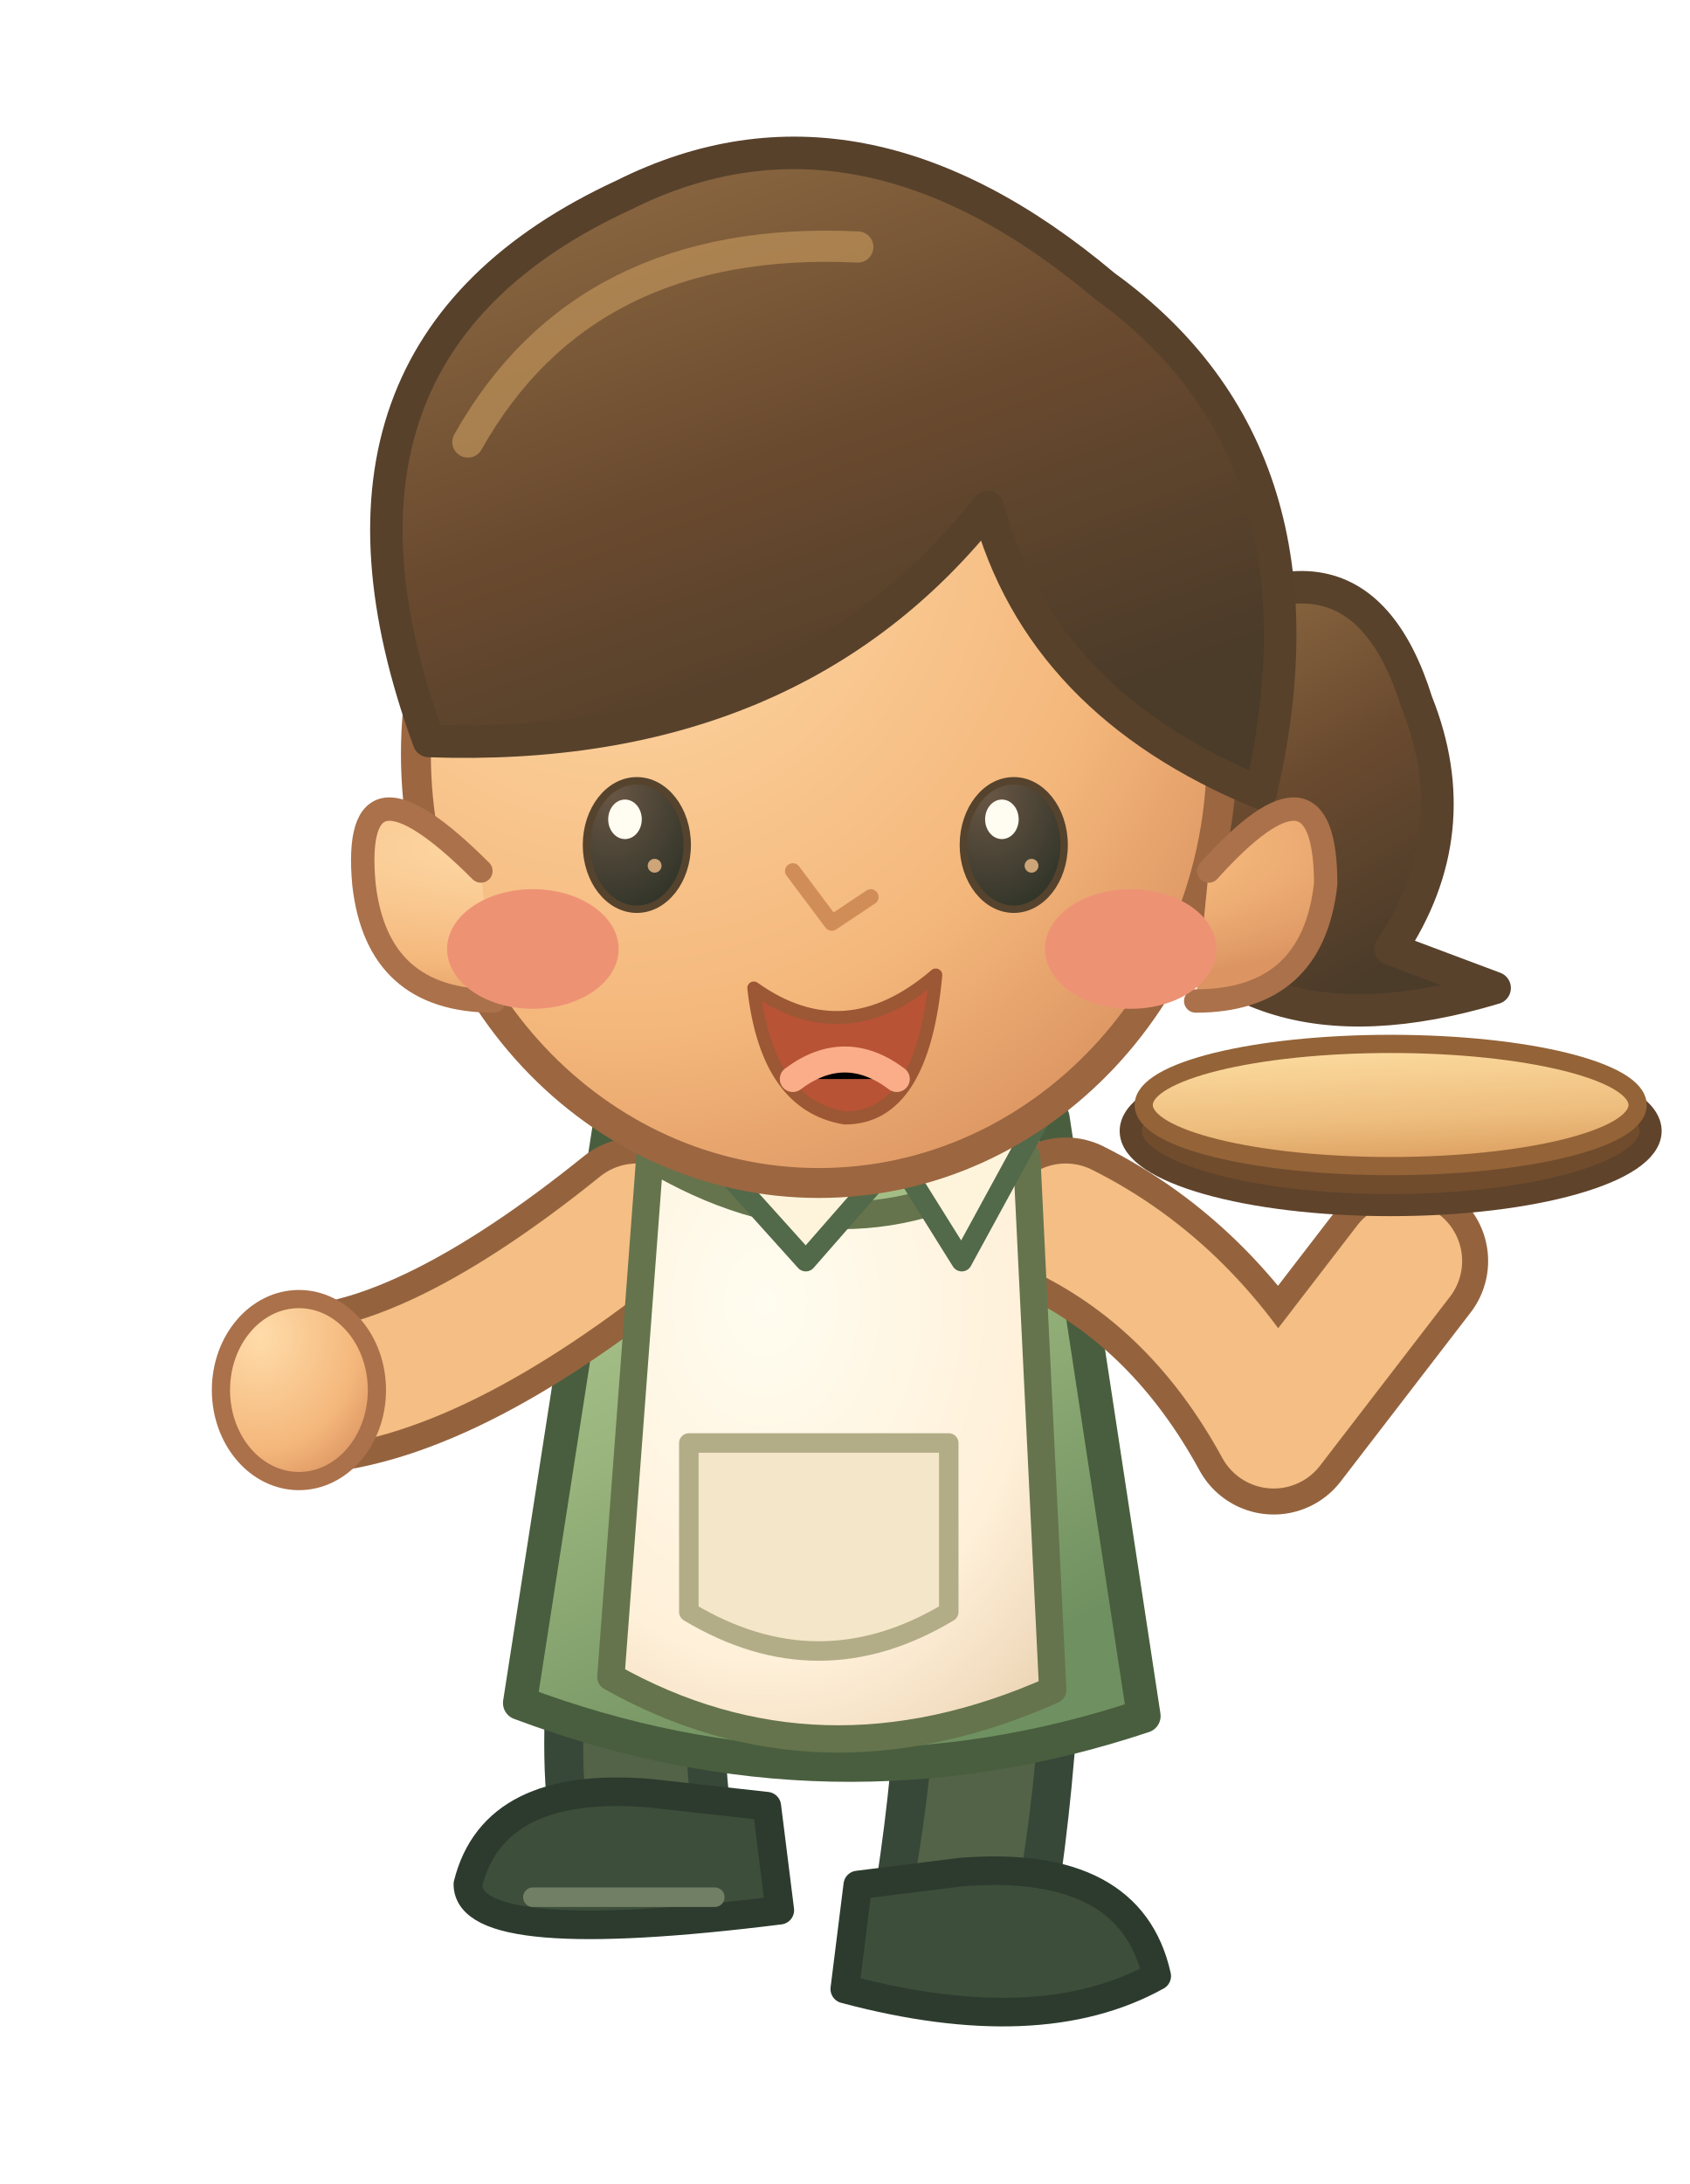
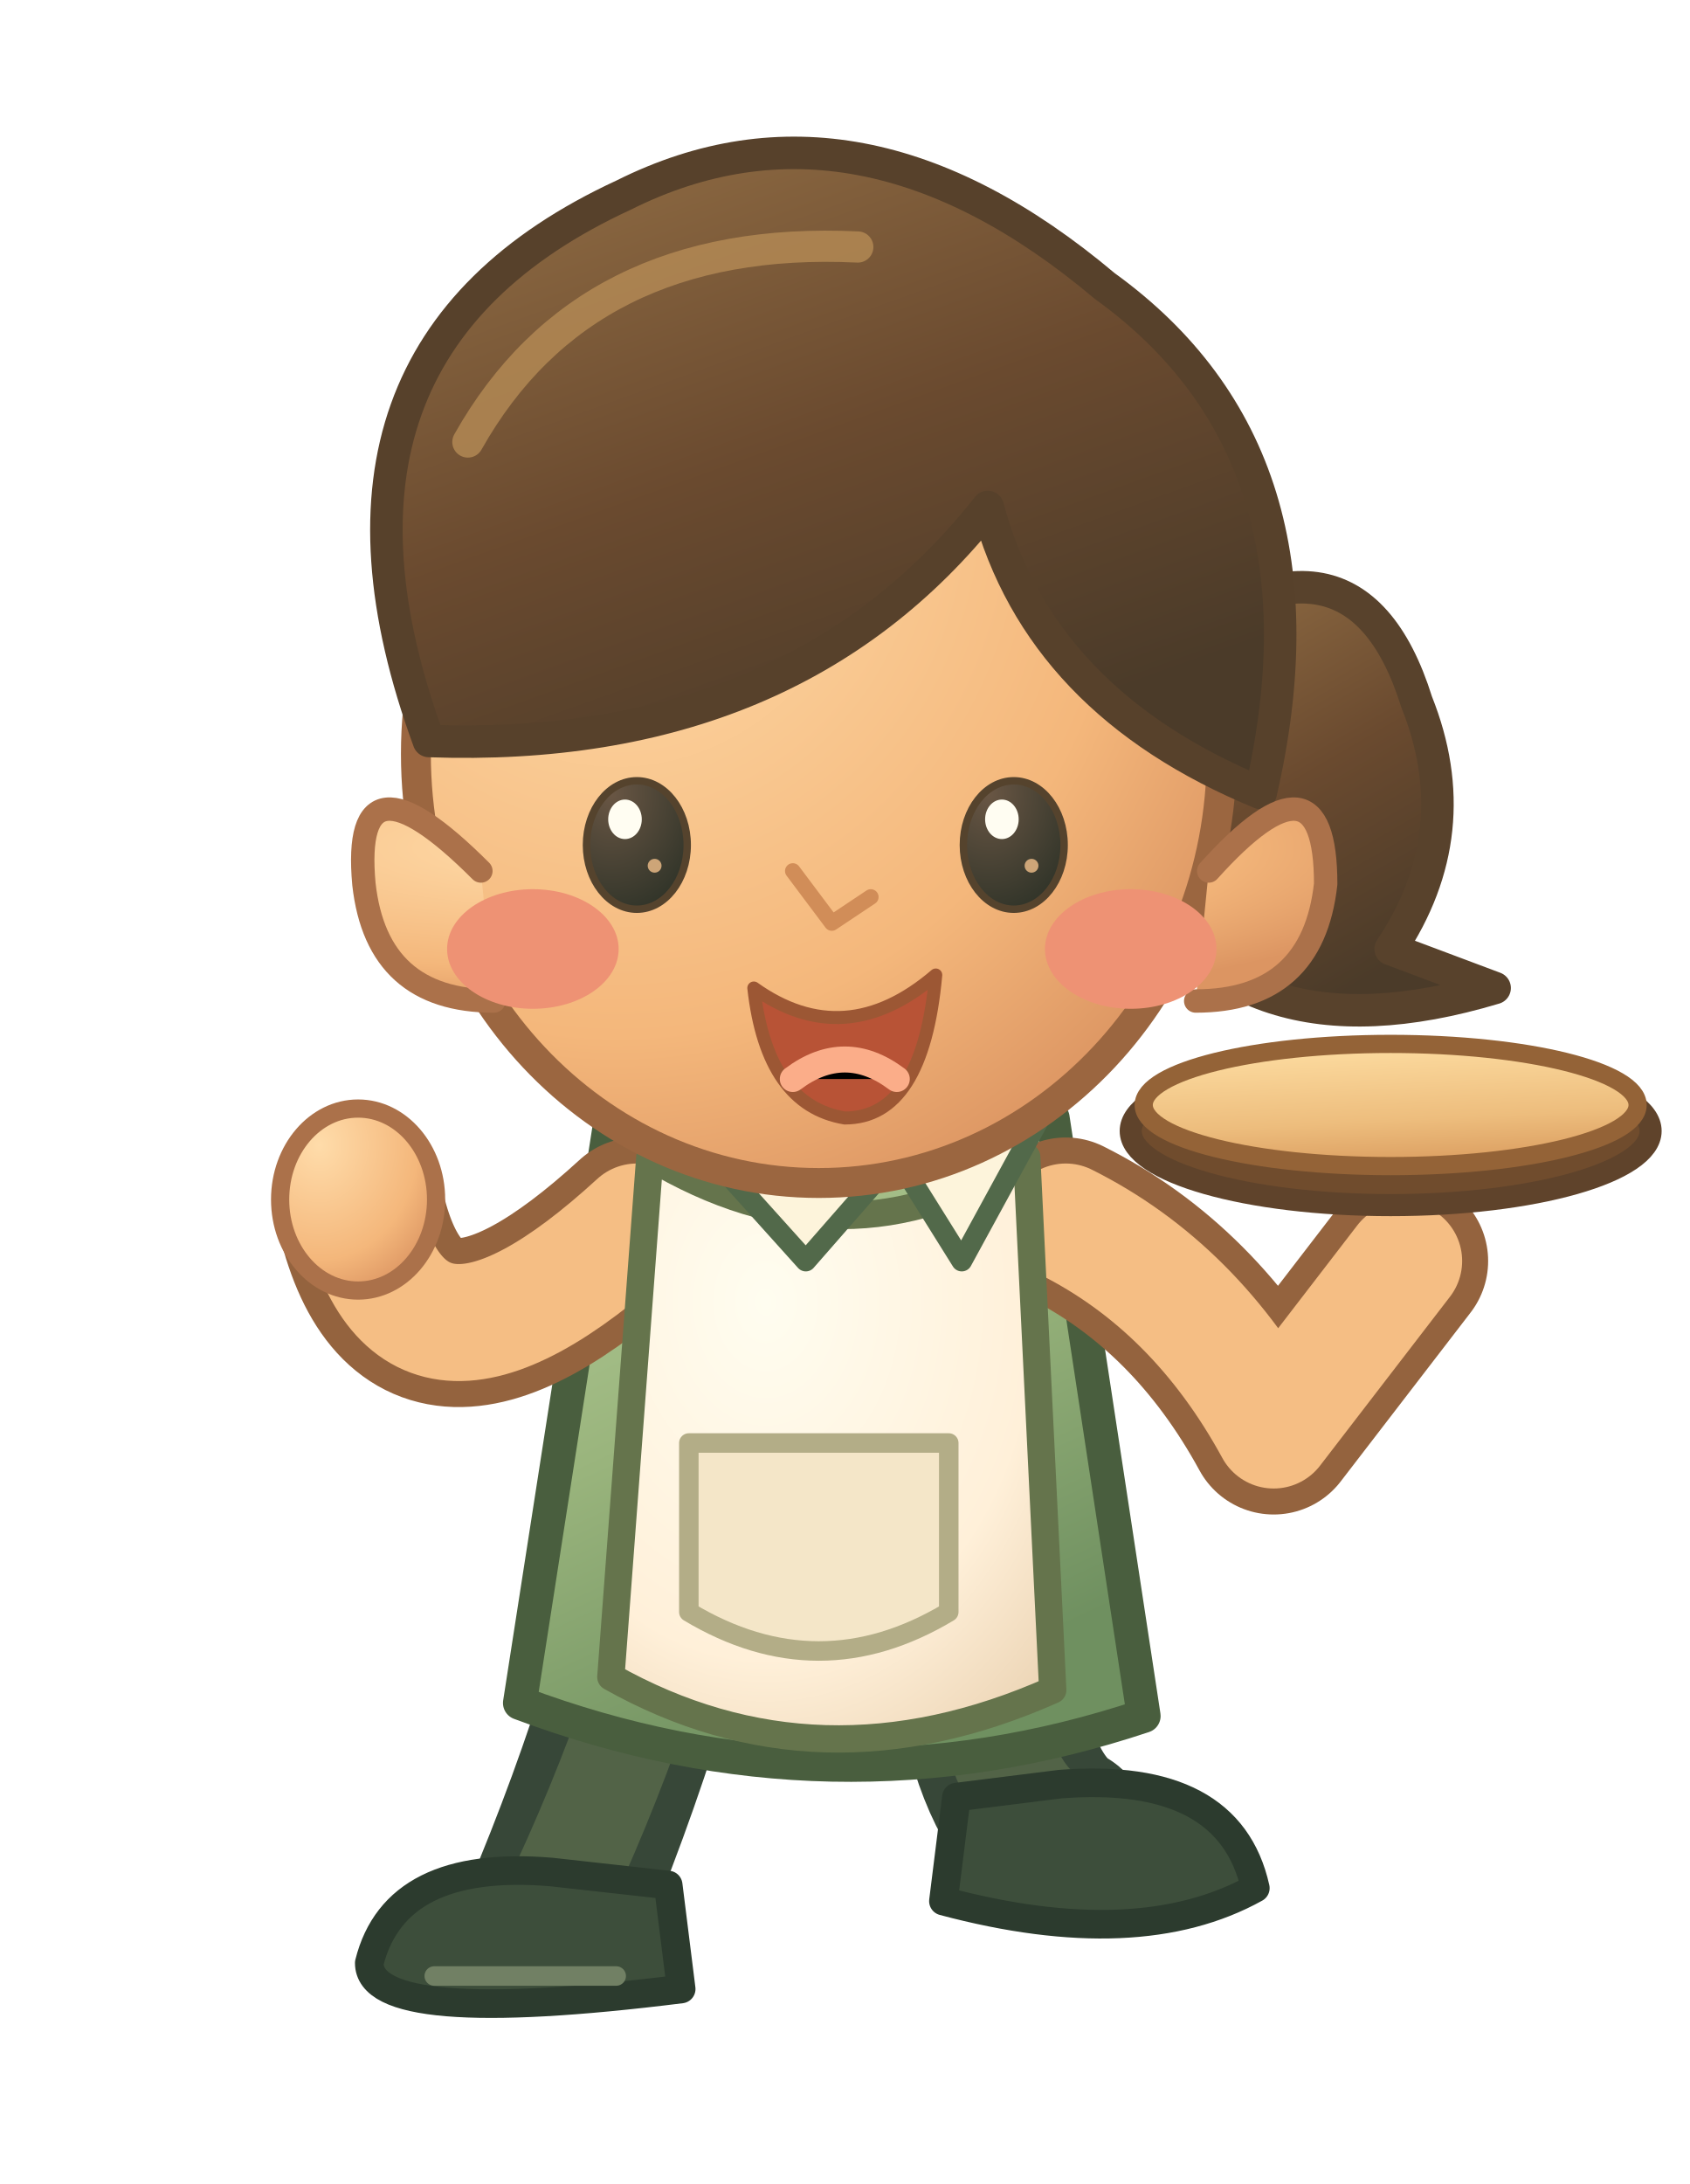
<svg xmlns="http://www.w3.org/2000/svg" width="130" height="168" viewBox="0 0 130 168">
  <defs>
    <linearGradient id="wood" x2=".2" y2="1">
      <stop stop-color="#f3c37c" />
      <stop offset=".52" stop-color="#df9f56" />
      <stop offset="1" stop-color="#b77736" />
    </linearGradient>
    <linearGradient id="woodTop" x2=".2" y2="1">
      <stop stop-color="#ffe0a5" />
      <stop offset=".7" stop-color="#edbd7d" />
      <stop offset="1" stop-color="#dea365" />
    </linearGradient>
    <linearGradient id="woodDark" x2="1" y2=".4">
      <stop stop-color="#ab692f" />
      <stop offset=".5" stop-color="#ce8e45" />
      <stop offset="1" stop-color="#8f552a" />
    </linearGradient>
    <radialGradient id="cream" cx=".35" cy=".25" r=".9">
      <stop stop-color="#fffdf0" />
      <stop offset=".68" stop-color="#fff0d9" />
      <stop offset="1" stop-color="#edd6b7" />
    </radialGradient>
    <radialGradient id="bunny" cx=".3" cy=".2" r=".9">
      <stop stop-color="#fffaf0" />
      <stop offset=".72" stop-color="#fff0dc" />
      <stop offset="1" stop-color="#efc8ac" />
    </radialGradient>
    <radialGradient id="fox" cx=".3" cy=".2" r=".9">
      <stop stop-color="#ffca79" />
      <stop offset=".6" stop-color="#ffa847" />
      <stop offset="1" stop-color="#e68528" />
    </radialGradient>
    <radialGradient id="bear" cx=".3" cy=".2" r=".9">
      <stop stop-color="#eac18a" />
      <stop offset=".6" stop-color="#dca46b" />
      <stop offset="1" stop-color="#bc7848" />
    </radialGradient>
    <radialGradient id="cat" cx=".3" cy=".2" r=".9">
      <stop stop-color="#ebd2b2" />
      <stop offset=".65" stop-color="#cfa98a" />
      <stop offset="1" stop-color="#af856c" />
    </radialGradient>
    <radialGradient id="ink" cx=".25" cy=".1" r="1">
      <stop stop-color="#695644" />
      <stop offset="1" stop-color="#2f3328" />
    </radialGradient>
    <radialGradient id="leaf" cx=".25" cy=".2" r=".9">
      <stop stop-color="#bed272" />
      <stop offset=".5" stop-color="#90ad58" />
      <stop offset="1" stop-color="#537b3e" />
    </radialGradient>
    <linearGradient id="sage" x2=".4" y2="1">
      <stop stop-color="#bdd4a1" />
      <stop offset=".55" stop-color="#99b47c" />
      <stop offset="1" stop-color="#6f9060" />
    </linearGradient>
    <linearGradient id="mint" x2=".3" y2="1">
      <stop stop-color="#b6d5c1" />
      <stop offset="1" stop-color="#6e9b83" />
    </linearGradient>
    <linearGradient id="coral" x2=".3" y2="1">
      <stop stop-color="#ffd2ad" />
      <stop offset="1" stop-color="#ec9980" />
    </linearGradient>
    <linearGradient id="ceramic" x2=".4" y2="1">
      <stop stop-color="#fcf1df" />
      <stop offset="1" stop-color="#d6c3a7" />
    </linearGradient>
    <linearGradient id="metal" x2="1" y2=".3">
      <stop stop-color="#e8eee3" />
      <stop offset=".45" stop-color="#c9d0c4" />
      <stop offset="1" stop-color="#96a79a" />
    </linearGradient>
    <linearGradient id="terracotta" x2=".8" y2="1">
      <stop stop-color="#e8b475" />
      <stop offset=".45" stop-color="#cc894f" />
      <stop offset="1" stop-color="#a66836" />
    </linearGradient>
    <radialGradient id="skin" cx=".25" cy=".2" r=".9">
      <stop stop-color="#ffdcaa" />
      <stop offset=".7" stop-color="#f4b77b" />
      <stop offset="1" stop-color="#dc9562" />
    </radialGradient>
    <linearGradient id="hair" x2=".5" y2="1">
      <stop stop-color="#947046" />
      <stop offset=".55" stop-color="#6a4a2f" />
      <stop offset="1" stop-color="#4b3b29" />
    </linearGradient>
    <radialGradient id="tomato" cx=".3" cy=".2" r=".9">
      <stop stop-color="#ffad70" />
      <stop offset=".45" stop-color="#ee7046" />
      <stop offset="1" stop-color="#cd4c2e" />
    </radialGradient>
    <linearGradient id="broth" x2=".2" y2="1">
      <stop stop-color="#f58a51" />
      <stop offset="1" stop-color="#dc552f" />
    </linearGradient>
    <linearGradient id="noodle" x2=".3" y2="1">
      <stop stop-color="#fff2af" />
      <stop offset=".45" stop-color="#f6cf65" />
      <stop offset="1" stop-color="#d99c38" />
    </linearGradient>
    <linearGradient id="berry" x2=".3" y2="1">
      <stop stop-color="#ee8e82" />
      <stop offset=".35" stop-color="#d45151" />
      <stop offset="1" stop-color="#a93943" />
    </linearGradient>
    <linearGradient id="juice" x2=".1" y2="1">
      <stop stop-color="#ffc667" />
      <stop offset="1" stop-color="#e89638" />
    </linearGradient>
  </defs>
  <g stroke="#815936" stroke-width="2.3" stroke-linecap="round" stroke-linejoin="round">
-     <path d="M49 130Q48.5 139 50 141.938M76 130Q75.5 139 74 148" fill="none" stroke="#374738" stroke-width="14" />
-     <path d="M49 131Q48.5 139 50 140.938M76 131Q75.5 139 74 147" fill="none" stroke="#526347" stroke-width="8" />
-     <path d="M50 137.938q-12-1-14 7 0 5 24 2l-1-8ZM74 144q13-1 15 8-9 5-24 1l1-8Z" fill="#3d4e3b" stroke="#2c3b2e" stroke-width="2.2" />
-     <path d="m41 145.938 14 0m69 152 13 0" stroke="#718064" stroke-width="1.5" />
+     <path d="M49 130Q46.224 139 42.412 148M76 130Q77.776 139 81.588 141.239" fill="none" stroke="#374738" stroke-width="14" />
+     <path d="M49 131Q46.224 139 42.412 147M76 131Q77.776 139 81.588 140.239" fill="none" stroke="#526347" stroke-width="8" />
+     <path d="M42.412 144q-12-1-14 7 0 5 24 2l-1-8ZM81.588 137.239q13-1 15 8-9 5-24 1l1-8Z" fill="#3d4e3b" stroke="#2c3b2e" stroke-width="2.2" />
+     <path d="m33.412 152 14 0m76.588 145.239 13 0" stroke="#718064" stroke-width="1.5" />
    <path d="M47 86q16-12 34 0l7 46q-24 8-48-1Z" fill="url(#sage)" stroke="#495e3e" stroke-width="2.6" />
-     <path d="M49 94Q33.5 106.5 23 106.928M82 94q10 5 16 16l10-13" fill="none" stroke="#94633e" stroke-width="13" />
-     <path d="M49 94Q33.5 106.5 23 106.928M82 94q10 5 16 16l10-13" fill="none" stroke="#f5be84" stroke-width="9" />
+     <path d="M49 94Q31.224 110.294 27.553 92.273M82 94q10 5 16 16l10-13" fill="none" stroke="#94633e" stroke-width="13" />
+     <path d="M49 94Q31.224 110.294 27.553 92.273M82 94q10 5 16 16l10-13" fill="none" stroke="#f5be84" stroke-width="9" />
    <path d="M50 89q15 9 29 0l2 41q-18 8-34-1Z" fill="url(#cream)" stroke="#65744c" stroke-width="2.1" />
    <path d="M53 111h20v13q-10 6-20 0Z" fill="#f4e6c8" stroke="#b3ad87" stroke-width="1.5" />
    <path d="m53 87 9 10 7-8 5 8 6-11" fill="#fdf4db" stroke="#52694a" stroke-width="1.6" />
    <path d="M88 51q16-13 21 3 4 10-2 19l8 3q-20 6-28-9Z" fill="url(#hair)" stroke="#58422c" stroke-width="2.5" />
    <ellipse cx="63" cy="58" rx="31" ry="33" fill="url(#skin)" stroke="#9b6640" stroke-width="2.3" />
    <path d="M33 57Q22 27 48 15q18-9 37 7 18 13 12 39-17-7-21-22-15 19-43 18Z" fill="url(#hair)" stroke="#57412b" stroke-width="2.5" />
    <path d="M36 34q9-16 30-15" fill="none" stroke="#b58b55" stroke-width="2.4" opacity=".8" />
    <path d="M37 67q-10-10-9 1 1 9 10 9m55-10q9-10 9 1-1 9-10 9" fill="url(#skin)" stroke="#ab714a" stroke-width="1.8" />
    <g transform="translate(49 65) scale(0.76)">
      <ellipse rx="5.1" ry="6.5" fill="url(#ink)" stroke="#55432d" stroke-width=".75" />
      <ellipse cx="-1.2" cy="-2.6" rx="1.7" ry="2" fill="#fffdf2" stroke="none" />
      <circle cx="1.8" cy="2.1" r=".7" fill="#cda578" stroke="none" />
    </g>
    <g transform="translate(78 65) scale(0.76)">
      <ellipse rx="5.1" ry="6.5" fill="url(#ink)" stroke="#55432d" stroke-width=".75" />
      <ellipse cx="-1.2" cy="-2.6" rx="1.7" ry="2" fill="#fffdf2" stroke="none" />
      <circle cx="1.8" cy="2.1" r=".7" fill="#cda578" stroke="none" />
    </g>
    <ellipse cx="41" cy="73" rx="6.6" ry="4.6" fill="#ee9274" stroke="none" />
    <ellipse cx="87" cy="73" rx="6.6" ry="4.6" fill="#ee9274" stroke="none" />
    <path d="M58 76q7 5 14-1-1 11-7 11-6-1-7-10Z" fill="#b85336" stroke="#9c5734" stroke-width="1" />
    <path d="M61 83q4-3 8 0" stroke="#fbad89" stroke-width="2" />
    <path d="m61 67 3 4 3-2" fill="none" stroke="#d18d58" stroke-width="1.2" />
-     <ellipse cx="23" cy="106.928" rx="6" ry="7" fill="url(#skin)" stroke="#ab714a" stroke-width="1.4" />
+     <ellipse cx="27.553" cy="92.273" rx="6" ry="7" fill="url(#skin)" stroke="#ab714a" stroke-width="1.4" />
    <ellipse cx="107" cy="87" rx="20" ry="5.7" fill="#704c2d" stroke="#5f432b" stroke-width="1.7" />
    <ellipse cx="107" cy="85" rx="19" ry="4.7" fill="url(#woodTop)" stroke="#946337" stroke-width="1.4" />
  </g>
</svg>
